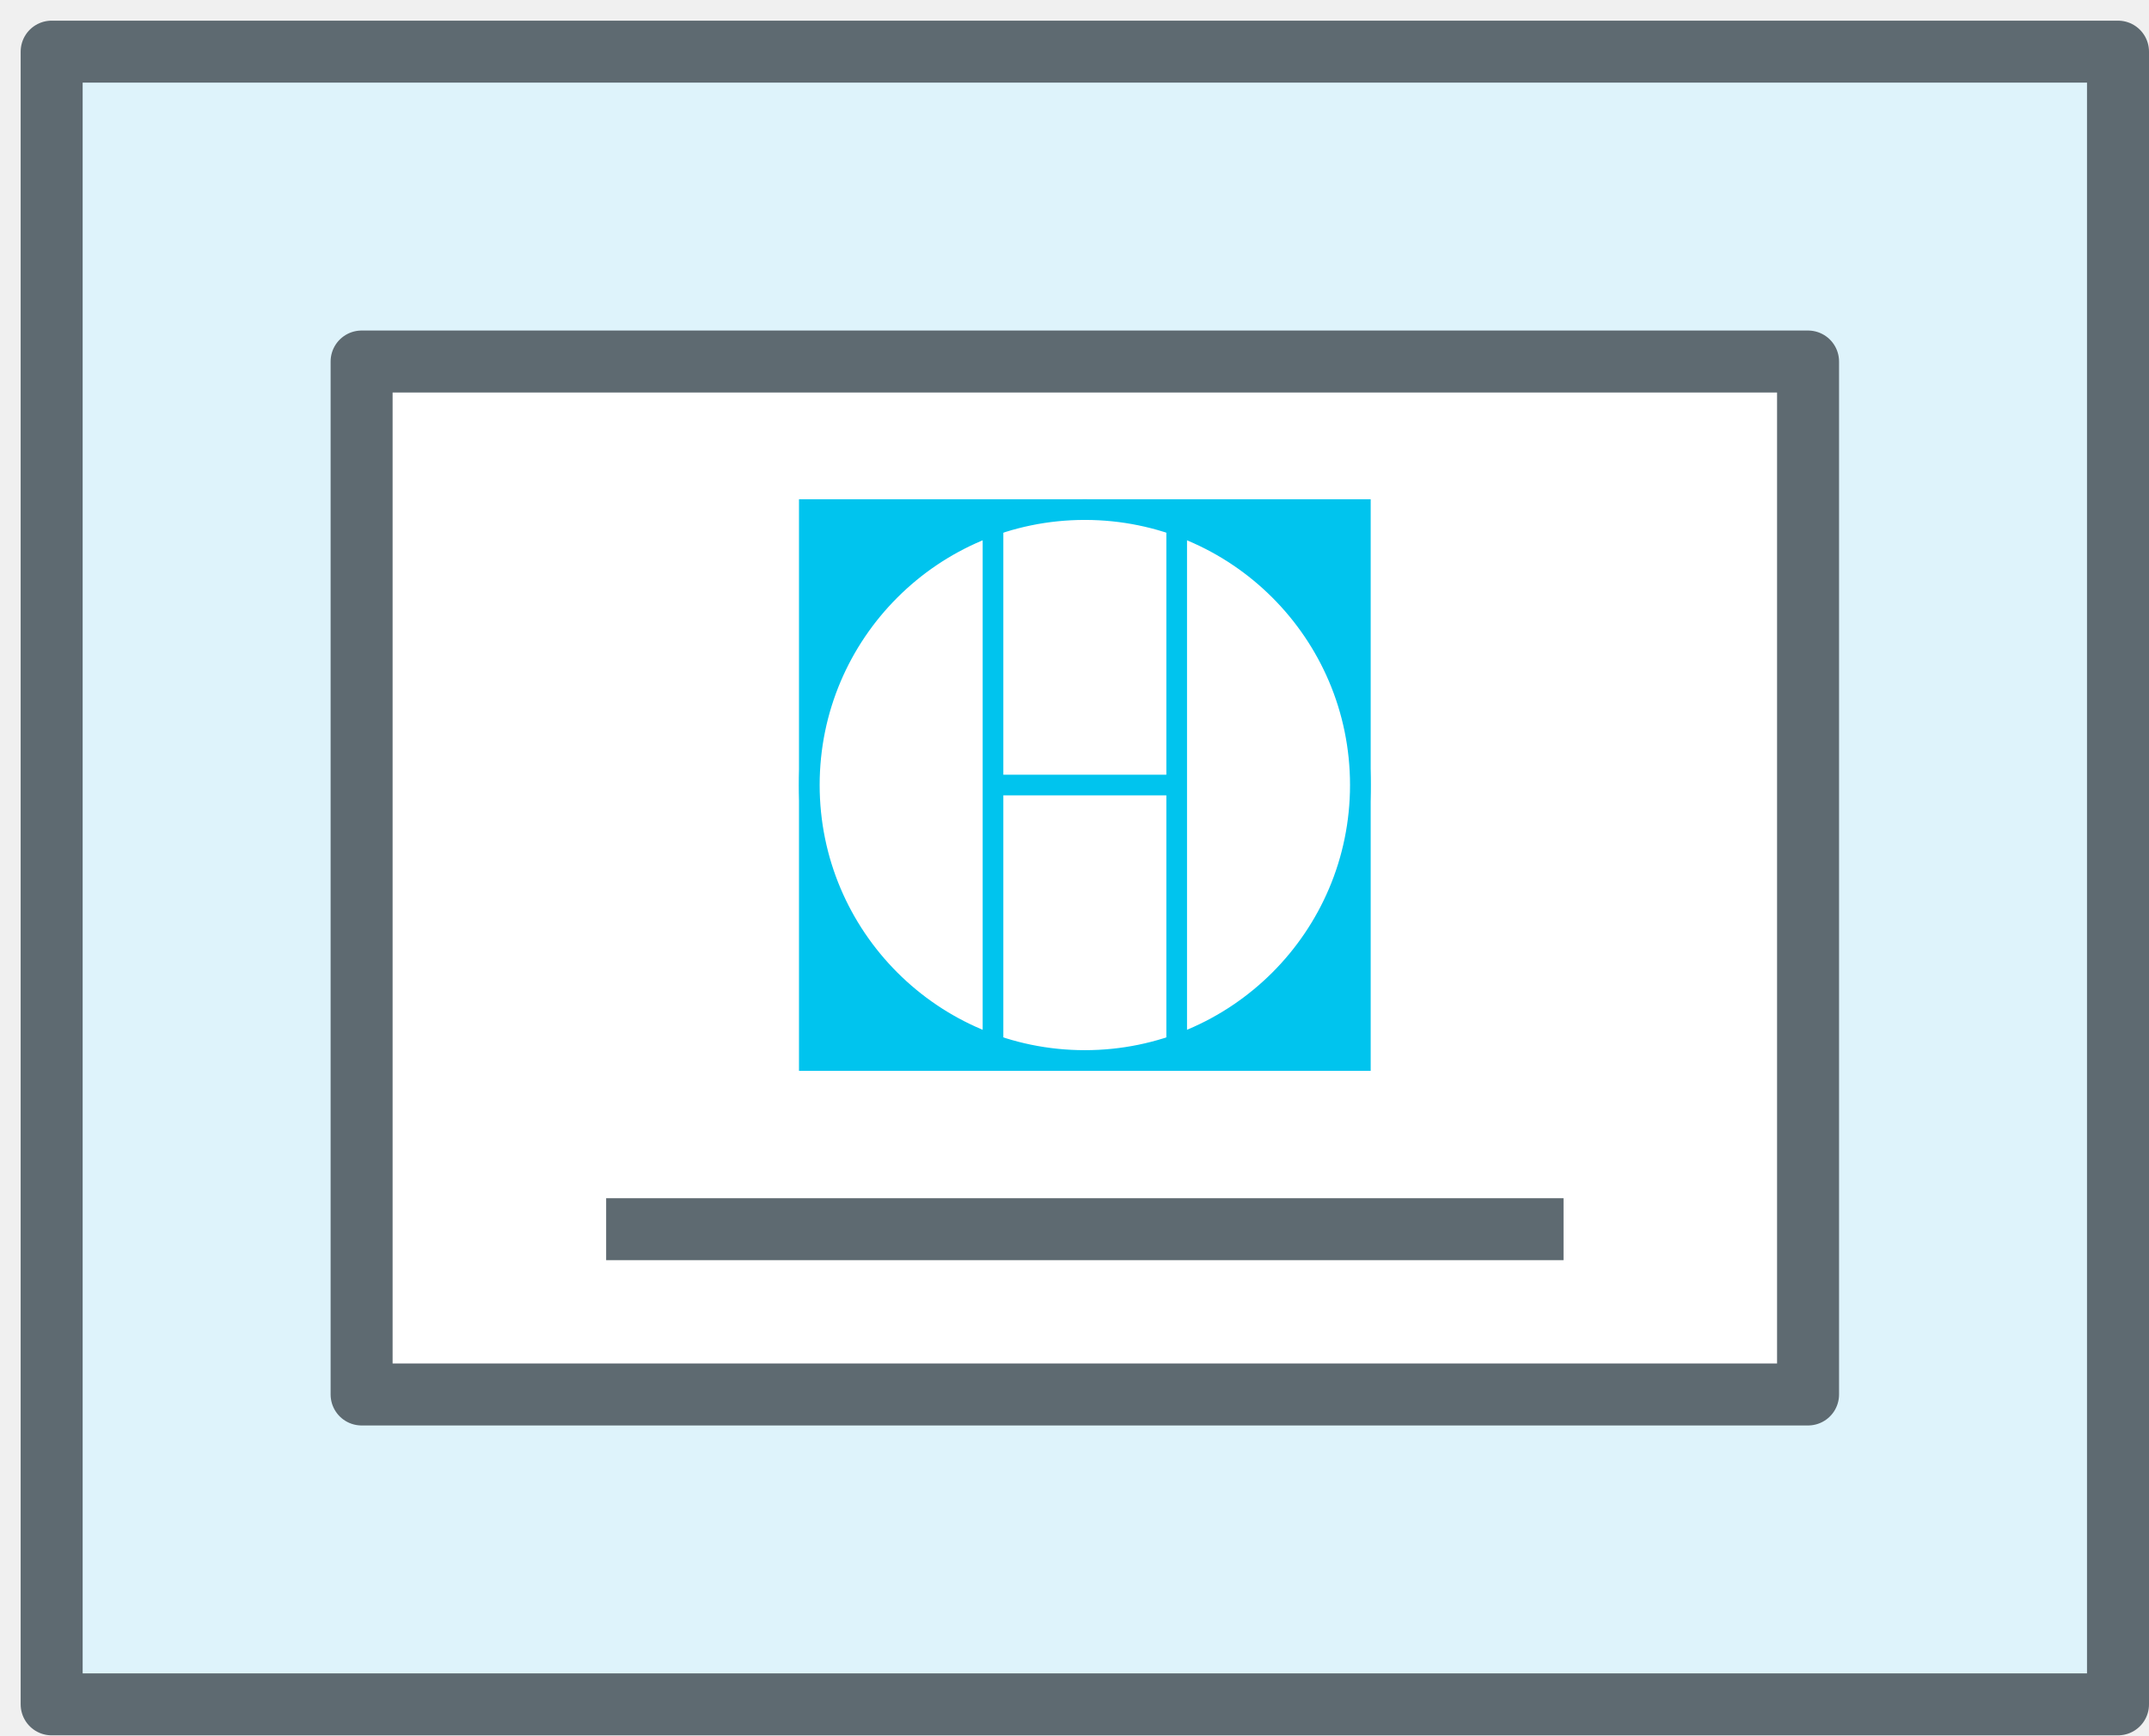
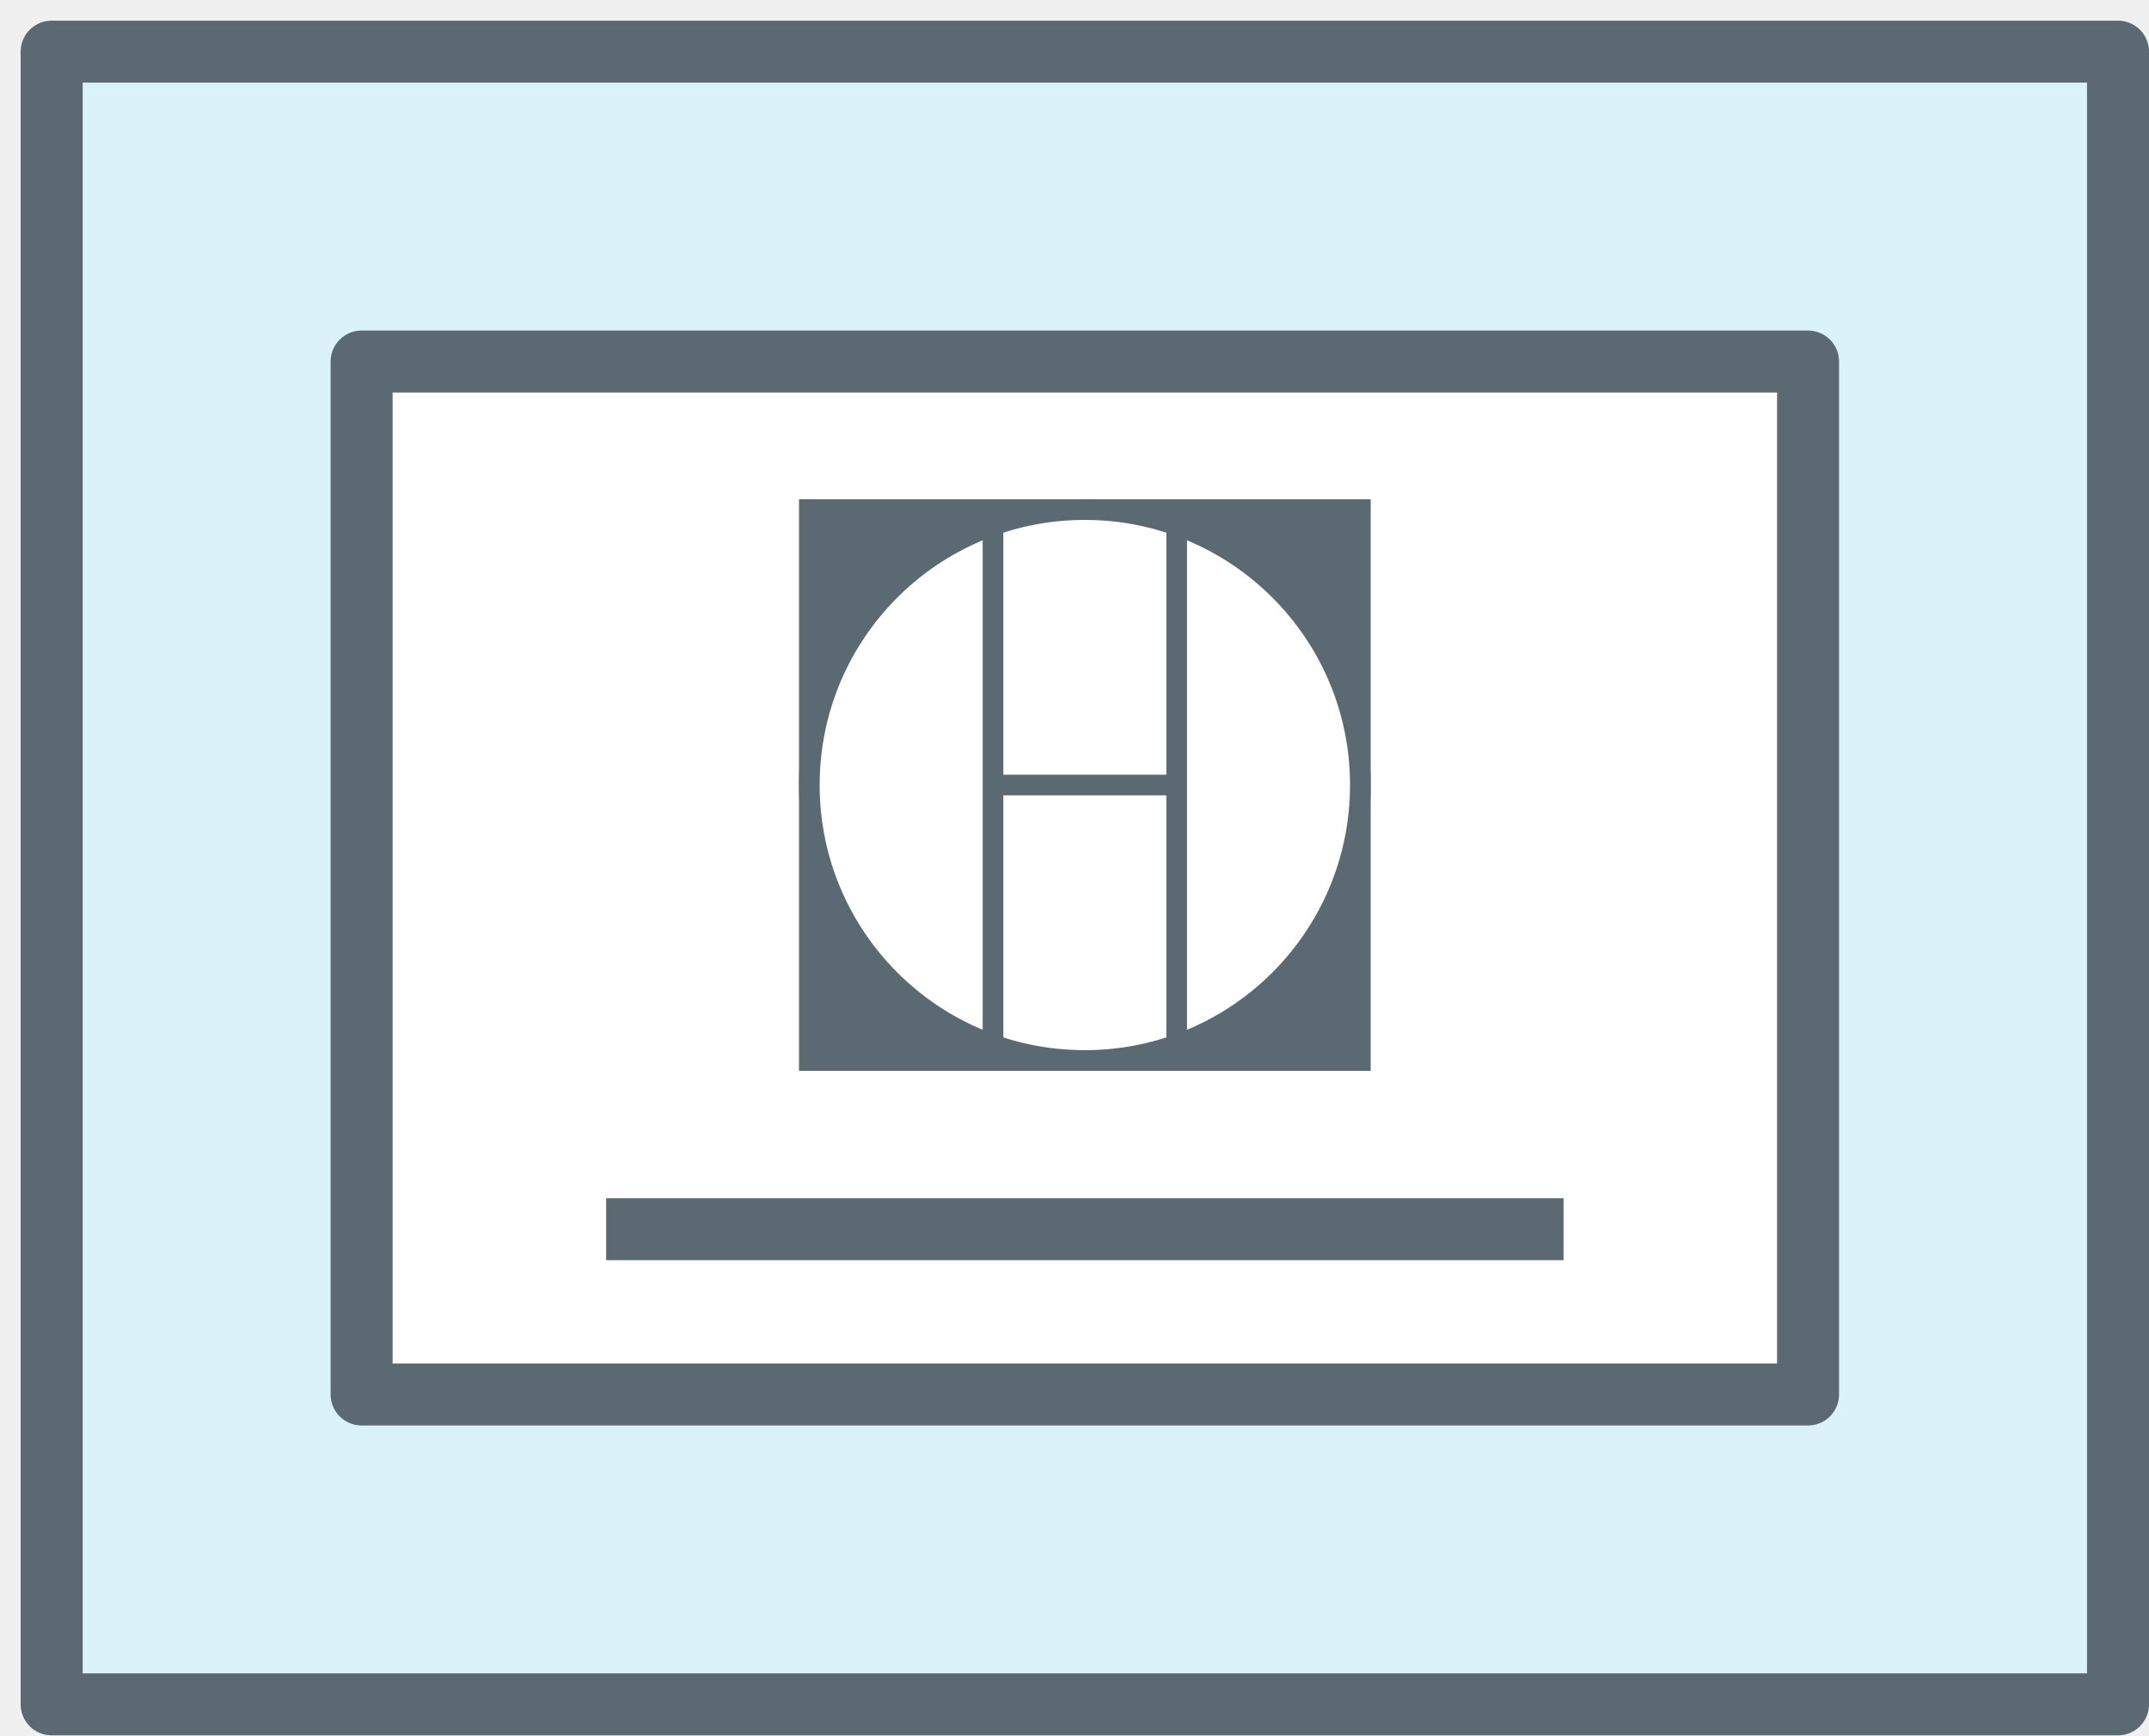
<svg xmlns="http://www.w3.org/2000/svg" version="1.1" x="0" y="0" width="104" height="84" viewBox="0, 0, 104, 84">
  <g id="Ebene_1" transform="translate(-11.333, -12.833)">
    <g>
-       <path d="M13.833,15.333 L113.833,15.333 L113.833,95.333 L13.833,95.333 L13.833,15.333 z" fill="#DEF3FB" />
-       <path d="M13.833,15.333 L113.833,15.333 L113.833,95.333 L13.833,95.333 L13.833,15.333 z" fill-opacity="0" stroke="#5E6A71" stroke-width="3" stroke-linejoin="round" />
+       <path d="M13.833,15.333 L113.833,15.333 L113.833,95.333 L13.833,95.333 L13.833,15.333 z" fill="#DCF2F9" />
+       <path d="M13.833,15.333 L113.833,15.333 L113.833,95.333 L13.833,95.333 L13.833,15.333 z" fill-opacity="0" stroke="#5B6A72" stroke-width="3" stroke-linejoin="round" />
    </g>
    <g>
      <path d="M28.833,30.333 L98.833,30.333 L98.833,80.333 L28.833,80.333 L28.833,30.333 z" fill="#FFFFFF" />
-       <path d="M28.833,30.333 L98.833,30.333 L98.833,80.333 L28.833,80.333 L28.833,30.333 z" fill-opacity="0" stroke="#5E6A71" stroke-width="3" stroke-linejoin="round" />
+       <path d="M28.833,30.333 L98.833,30.333 L98.833,80.333 L28.833,80.333 L28.833,30.333 z" fill-opacity="0" stroke="#5B6A72" stroke-width="3" stroke-linejoin="round" />
    </g>
    <g>
-       <g>
-         <path d="M50.5,37.5 L77.167,37.5 L77.167,64.167 L50.5,64.167 z" fill="#00C4EE" />
-         <path d="M50.5,37.5 L77.167,37.5 L77.167,64.167 L50.5,64.167 z" fill-opacity="0" stroke="#00C4EE" stroke-width="1" />
-       </g>
-       <g>
-         <g>
-           <path d="M63.833,64.167 C56.47,64.167 50.5,58.197 50.5,50.833 C50.5,43.47 56.47,37.5 63.833,37.5 C71.197,37.5 77.167,43.47 77.167,50.833 C77.167,58.197 71.197,64.167 63.833,64.167 z" fill="#FFFFFF" />
-           <path d="M63.833,64.167 C56.47,64.167 50.5,58.197 50.5,50.833 C50.5,43.47 56.47,37.5 63.833,37.5 C71.197,37.5 77.167,43.47 77.167,50.833 C77.167,58.197 71.197,64.167 63.833,64.167 z" fill-opacity="0" stroke="#00C4EE" stroke-width="1" />
-         </g>
-         <g>
-           <path d="M59.389,38.359 L59.389,63.456" fill="#FFFFFF" />
-           <path d="M59.389,38.359 L59.389,63.456" fill-opacity="0" stroke="#00C4EE" stroke-width="1" />
-         </g>
-         <g>
-           <path d="M68.278,38.359 L68.278,63.456" fill="#FFFFFF" />
-           <path d="M68.278,38.359 L68.278,63.456" fill-opacity="0" stroke="#00C4EE" stroke-width="1" />
-         </g>
-         <g>
-           <path d="M59.389,50.833 L68.278,50.833" fill="#FFFFFF" />
-           <path d="M59.389,50.833 L68.278,50.833" fill-opacity="0" stroke="#00C4EE" stroke-width="1" />
-         </g>
-       </g>
+       <path d="M50.5,37.5 L77.167,37.5 L77.167,64.167 L50.5,64.167 z" fill="#5B6A72" />
+       <path d="M50.5,37.5 L77.167,37.5 L77.167,64.167 L50.5,64.167 z" fill-opacity="0" stroke="#5B6A72" stroke-width="1" />
    </g>
-     <path d="M40.667,72.333 L87,72.333" fill-opacity="0" stroke="#5E6A71" stroke-width="3" />
+     <g>
+       <path d="M63.833,64.167 C56.47,64.167 50.5,58.197 50.5,50.833 C50.5,43.47 56.47,37.5 63.833,37.5 C71.197,37.5 77.167,43.47 77.167,50.833 C77.167,58.197 71.197,64.167 63.833,64.167 z" fill="#FFFFFF" />
+       <path d="M63.833,64.167 C56.47,64.167 50.5,58.197 50.5,50.833 C50.5,43.47 56.47,37.5 63.833,37.5 C71.197,37.5 77.167,43.47 77.167,50.833 C77.167,58.197 71.197,64.167 63.833,64.167 z" fill-opacity="0" stroke="#5B6A72" stroke-width="1" />
+     </g>
+     <g>
+       <path d="M59.389,38.359 L59.389,63.456" fill="#FFFFFF" />
+       <path d="M59.389,38.359 L59.389,63.456" fill-opacity="0" stroke="#5B6A72" stroke-width="1" />
+     </g>
+     <g>
+       <path d="M68.278,38.359 L68.278,63.456" fill="#FFFFFF" />
+       <path d="M68.278,38.359 L68.278,63.456" fill-opacity="0" stroke="#5B6A72" stroke-width="1" />
+     </g>
+     <g>
+       <path d="M59.389,50.833 L68.278,50.833" fill="#FFFFFF" />
+       <path d="M59.389,50.833 L68.278,50.833" fill-opacity="0" stroke="#5B6A72" stroke-width="1" />
+     </g>
+     <path d="M40.667,72.333 L87,72.333" fill-opacity="0" stroke="#5B6A72" stroke-width="3" />
  </g>
</svg>
